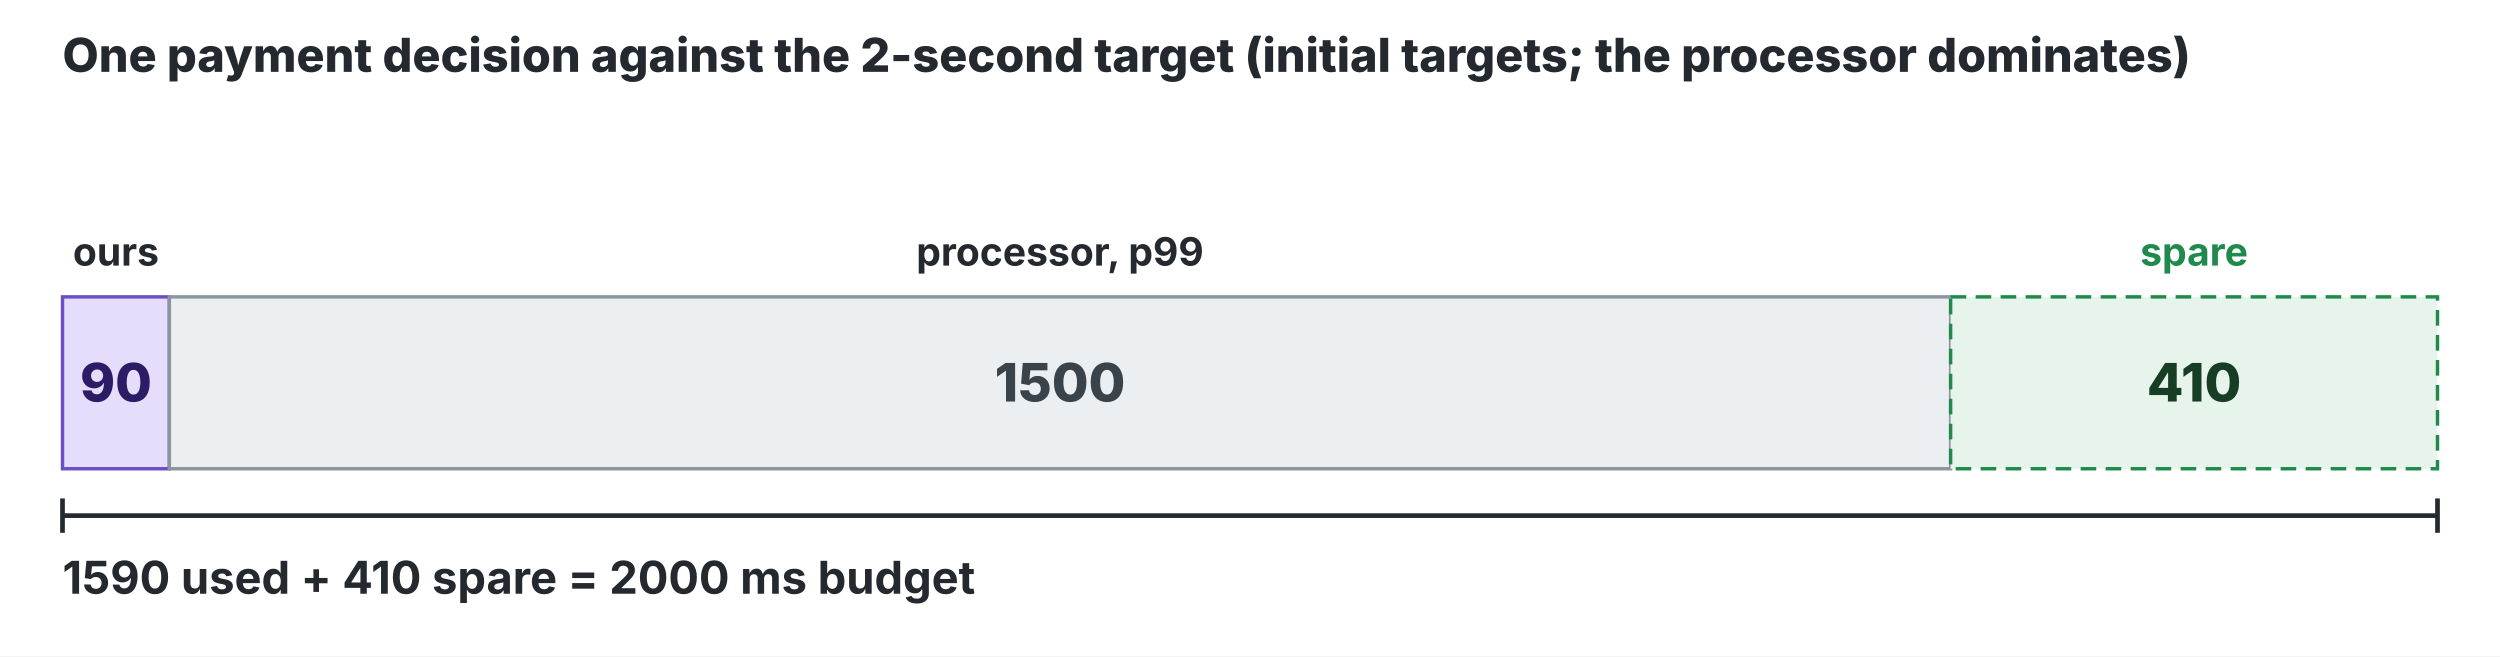
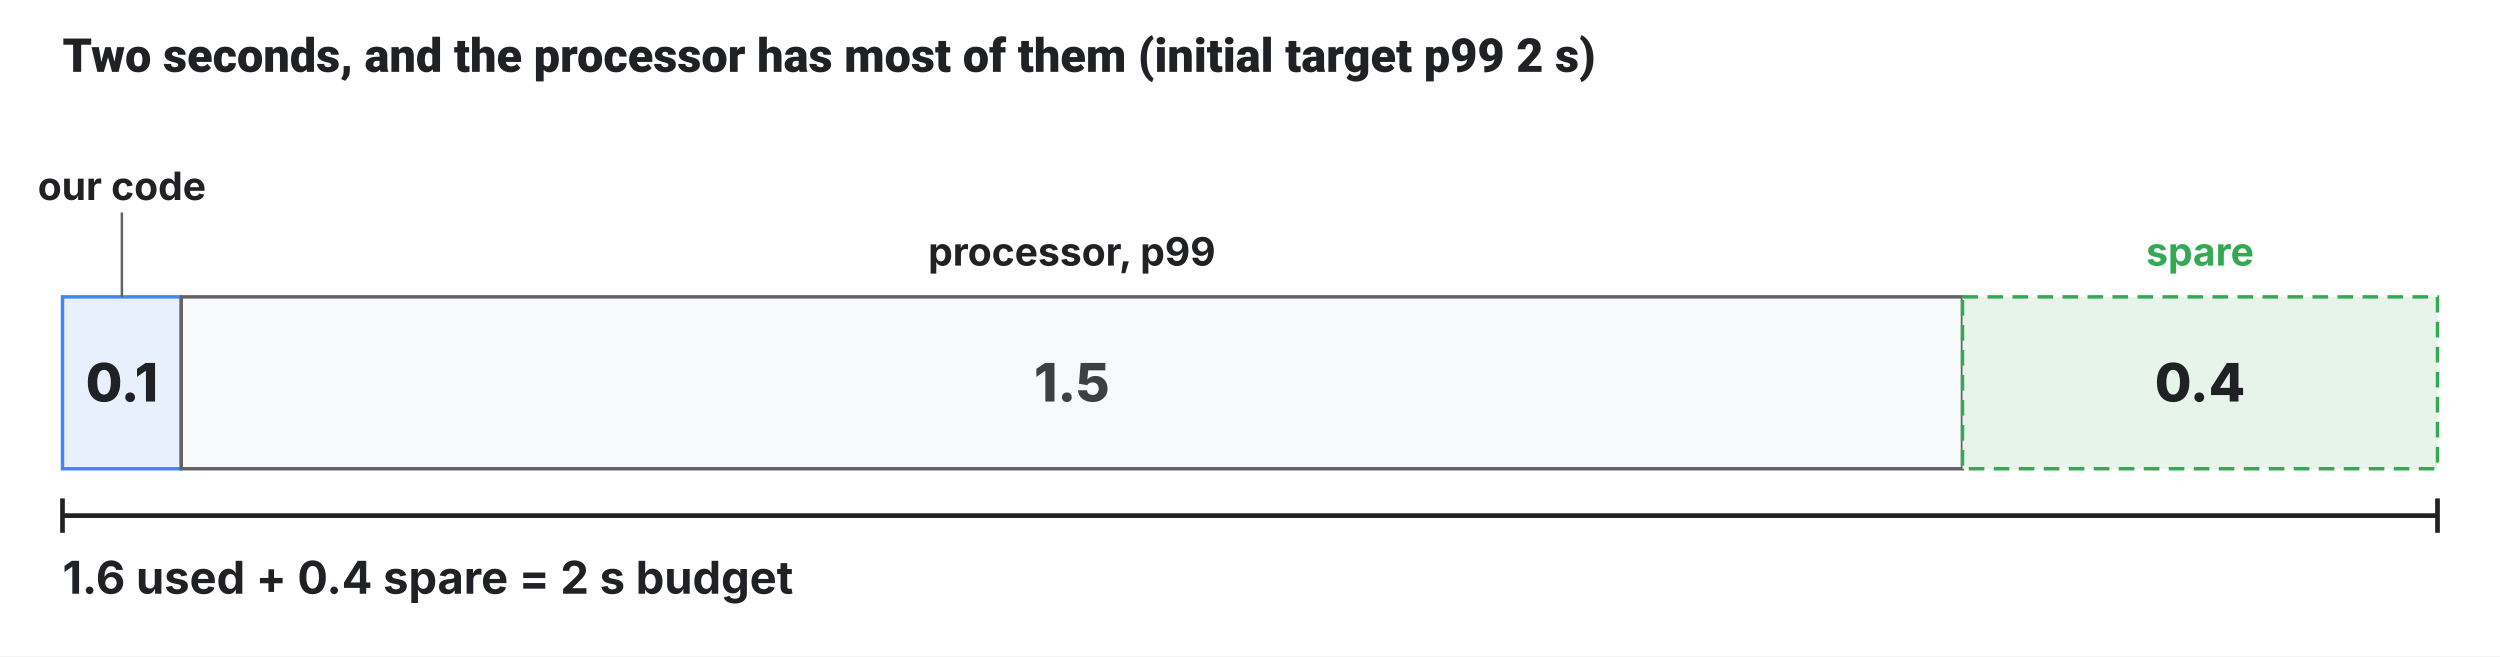
<svg xmlns="http://www.w3.org/2000/svg" class="budget" viewBox="0 0 1600 420" width="1600" height="420">
  <rect width="1600" height="420" fill="#ffffff" />
-   <text x="40" y="46" font-family="Inter, Helvetica, Arial, sans-serif" font-size="30" font-weight="800" fill="#24292f">One payment decision against the 2-second target (initial targets; the processor dominates)</text>
-   <rect x="40.0" y="190" width="68.4" height="110" fill="#e6dcfb" stroke="#6b4fc4" stroke-width="2.2" />
-   <text x="74.2" y="257.0" text-anchor="middle" font-family="Inter, Helvetica, Arial, sans-serif" font-size="34" font-weight="800" fill="#2a1d66">90</text>
-   <text x="74.2" y="170" text-anchor="middle" font-family="Inter, Helvetica, Arial, sans-serif" font-size="25" font-weight="700" fill="#24292f" paint-order="stroke" stroke="#ffffff" stroke-width="5">ours</text>
-   <rect x="108.4" y="190" width="1140.0" height="110" fill="#eceff2" stroke="#8c959f" stroke-width="2.2" />
-   <text x="678.4" y="257.0" text-anchor="middle" font-family="Inter, Helvetica, Arial, sans-serif" font-size="34" font-weight="800" fill="#3a424a">1500</text>
-   <text x="678.4" y="170" text-anchor="middle" font-family="Inter, Helvetica, Arial, sans-serif" font-size="25" font-weight="700" fill="#24292f" paint-order="stroke" stroke="#ffffff" stroke-width="5">processor, p99</text>
-   <rect x="1248.4" y="190" width="311.6" height="110" fill="#e7f4ec" stroke="#1f8a4c" stroke-width="2.2" stroke-dasharray="10 6" />
-   <text x="1404.2" y="257.0" text-anchor="middle" font-family="Inter, Helvetica, Arial, sans-serif" font-size="34" font-weight="800" fill="#173d24">410</text>
-   <text x="1404.2" y="170" text-anchor="middle" font-family="Inter, Helvetica, Arial, sans-serif" font-size="25" font-weight="700" fill="#1f8a4c" paint-order="stroke" stroke="#ffffff" stroke-width="5">spare</text>
-   <line x1="40" y1="330" x2="1560.0" y2="330" stroke="#24292f" stroke-width="3" />
-   <line x1="40" y1="319" x2="40" y2="341" stroke="#24292f" stroke-width="3" />
-   <line x1="1560.0" y1="319" x2="1560.0" y2="341" stroke="#24292f" stroke-width="3" />
-   <text x="40" y="380" font-family="Inter, Helvetica, Arial, sans-serif" font-size="29" font-weight="700" fill="#24292f">1590 used + 410 spare = 2000 ms budget</text>
+   <text x="40" y="46" font-family="'Plus Jakarta Sans', 'Google Sans', Roboto, sans-serif" font-size="30" font-weight="800" fill="#202124">Two seconds, and the processor has most of them (initial target p99 2 s)</text>
+   <rect x="40.0" y="190" width="76.0" height="110" fill="#e8f0fe" stroke="#4285f4" stroke-width="2.2" />
+   <text x="78.0" y="257.0" text-anchor="middle" font-family="Inter, Roboto, sans-serif" font-size="34" font-weight="800" fill="#202124">0.1</text>
+   <line x1="78.0" y1="136" x2="78.0" y2="190" stroke="#5f6368" stroke-width="1.6" />
+   <text x="78.0" y="128" text-anchor="middle" font-family="Inter, Roboto, sans-serif" font-size="25" font-weight="700" fill="#202124" paint-order="stroke" stroke="#ffffff" stroke-width="5">our code</text>
+   <rect x="116.0" y="190" width="1140.0" height="110" fill="#f8f9fa" stroke="#5f6368" stroke-width="2.2" />
+   <text x="686.0" y="257.0" text-anchor="middle" font-family="Inter, Roboto, sans-serif" font-size="34" font-weight="800" fill="#3c4043">1.5</text>
+   <text x="686.0" y="170" text-anchor="middle" font-family="Inter, Roboto, sans-serif" font-size="25" font-weight="700" fill="#202124" paint-order="stroke" stroke="#ffffff" stroke-width="5">processor, p99</text>
+   <rect x="1256.0" y="190" width="304.0" height="110" fill="#e6f4ea" stroke="#34a853" stroke-width="2.2" stroke-dasharray="10 6" />
+   <text x="1408.0" y="257.0" text-anchor="middle" font-family="Inter, Roboto, sans-serif" font-size="34" font-weight="800" fill="#202124">0.4</text>
+   <text x="1408.0" y="170" text-anchor="middle" font-family="Inter, Roboto, sans-serif" font-size="25" font-weight="700" fill="#34a853" paint-order="stroke" stroke="#ffffff" stroke-width="5">spare</text>
+   <line x1="40" y1="330" x2="1560.0" y2="330" stroke="#202124" stroke-width="3" />
+   <line x1="40" y1="319" x2="40" y2="341" stroke="#202124" stroke-width="3" />
+   <line x1="1560.0" y1="319" x2="1560.0" y2="341" stroke="#202124" stroke-width="3" />
+   <text x="40" y="380" font-family="Inter, Roboto, sans-serif" font-size="29" font-weight="700" fill="#202124">1.6 used + 0.4 spare = 2 s budget</text>
</svg>
